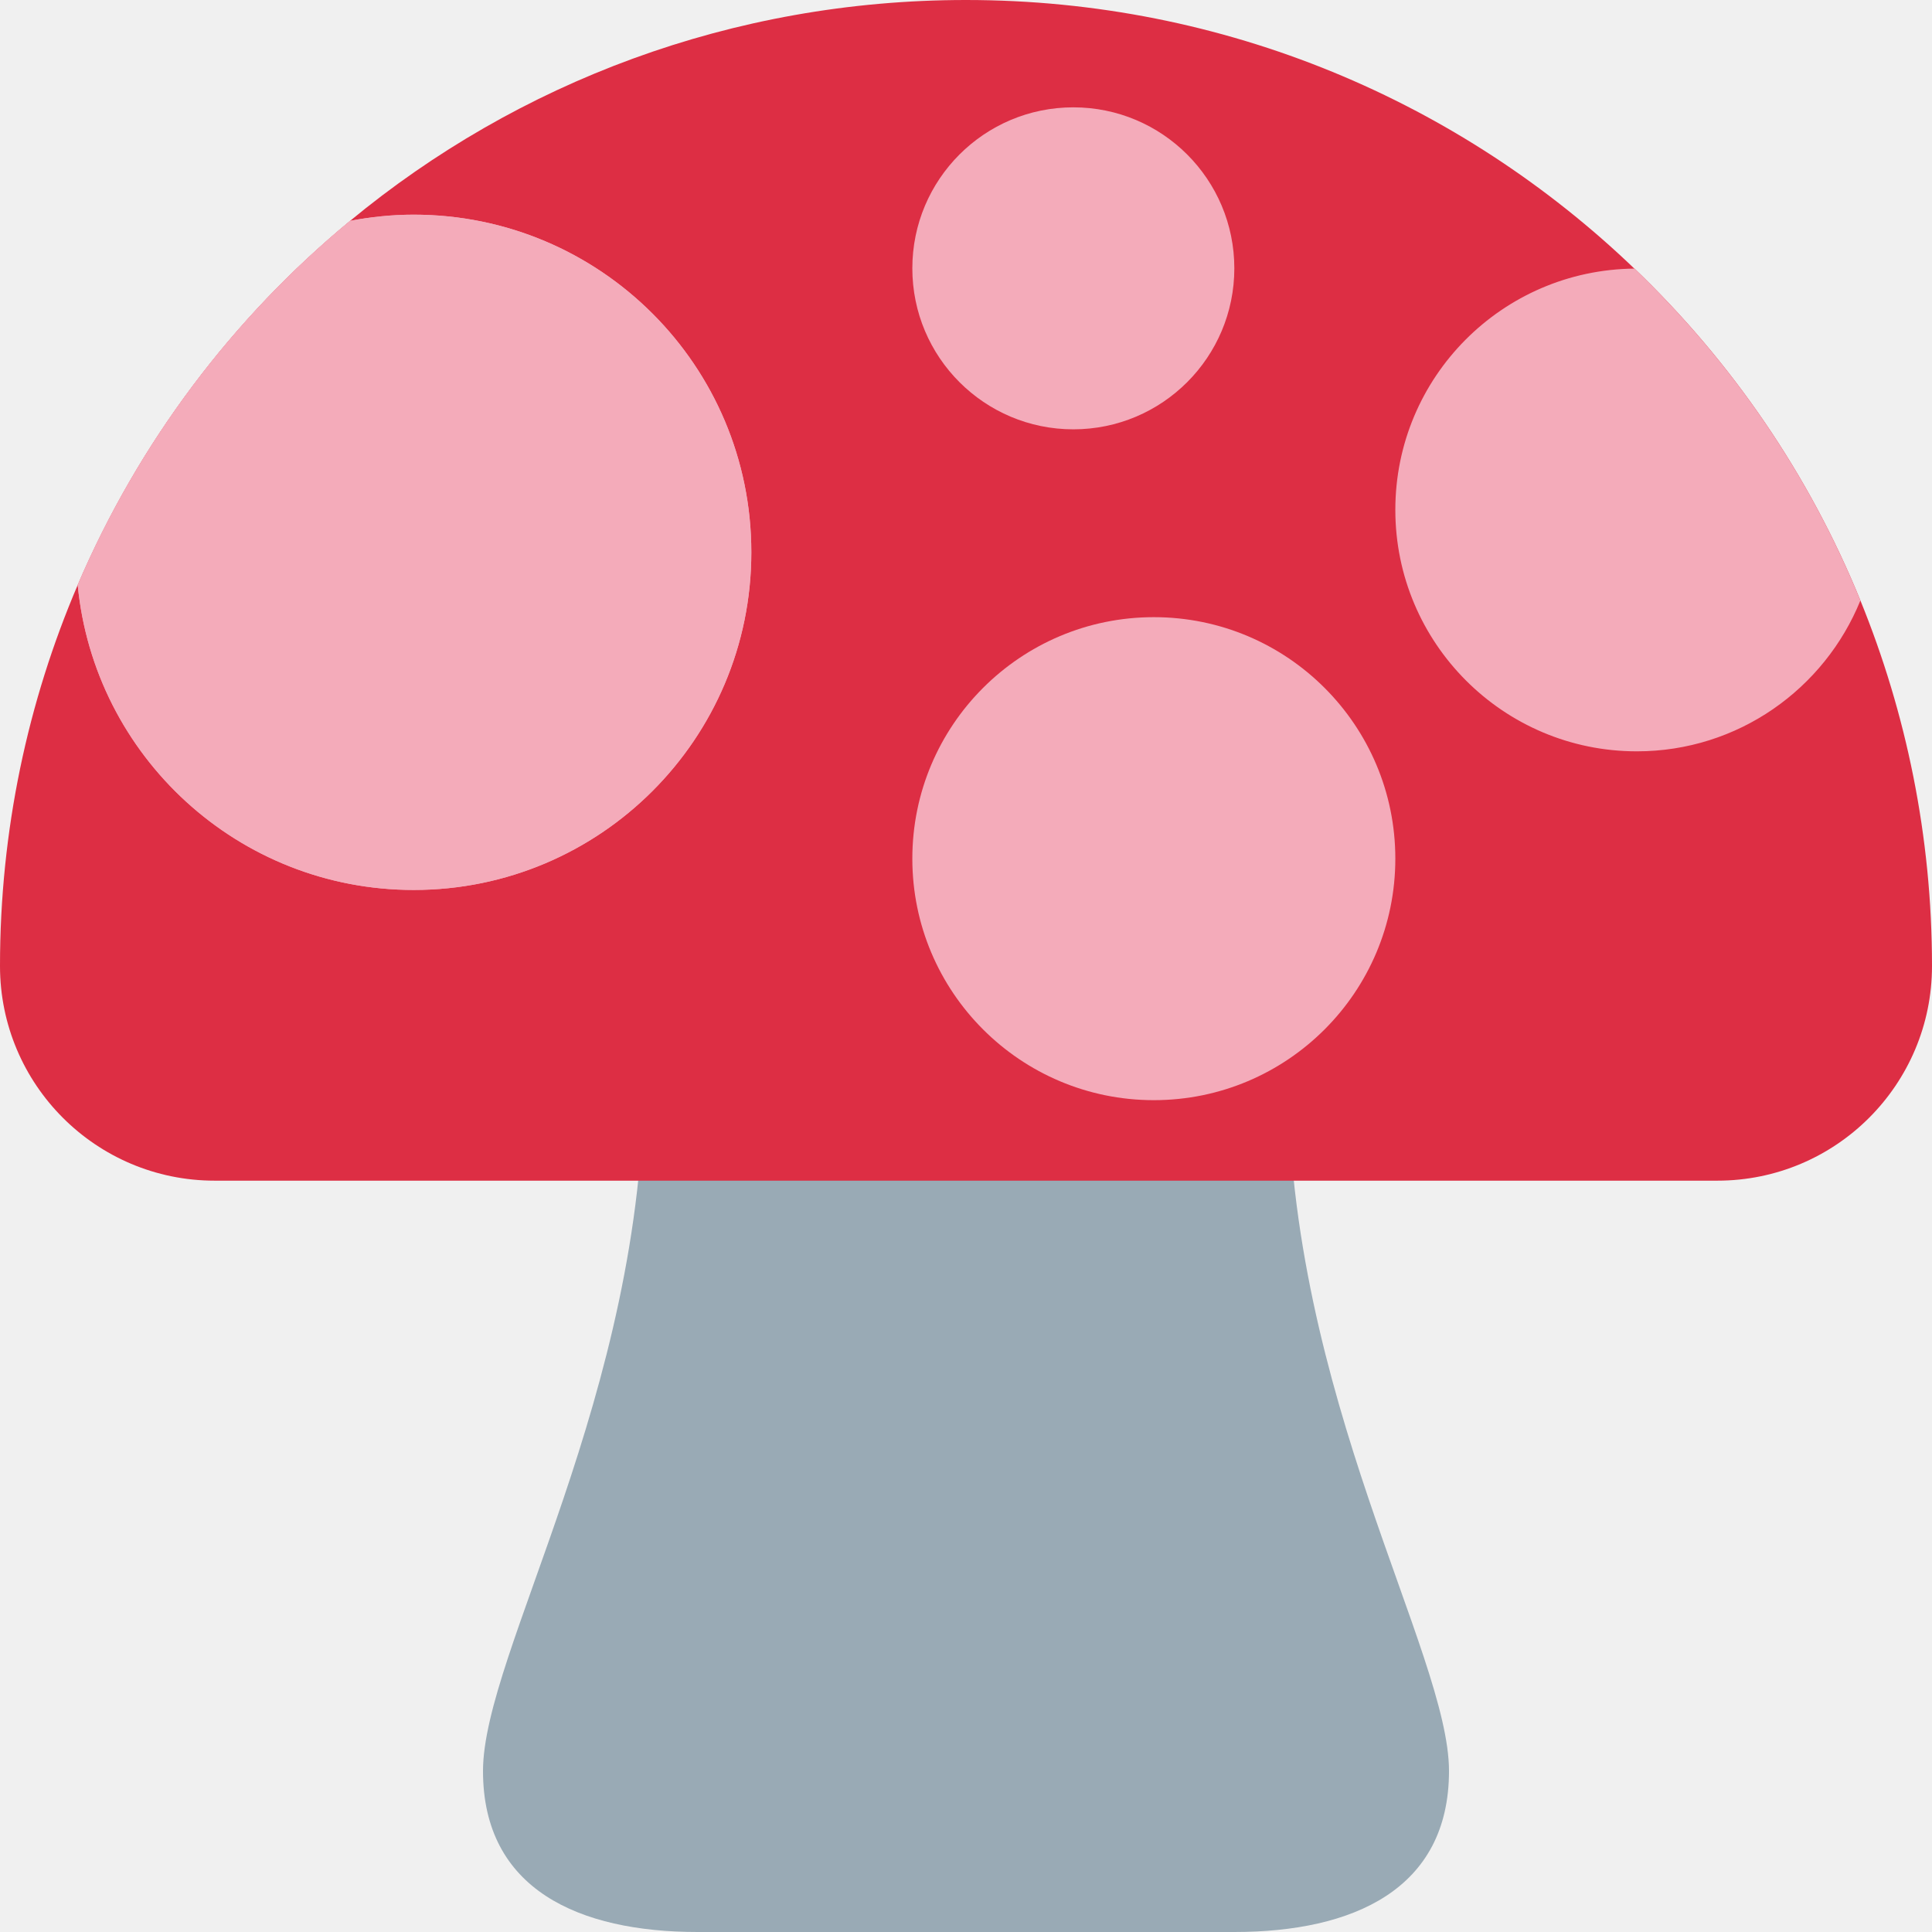
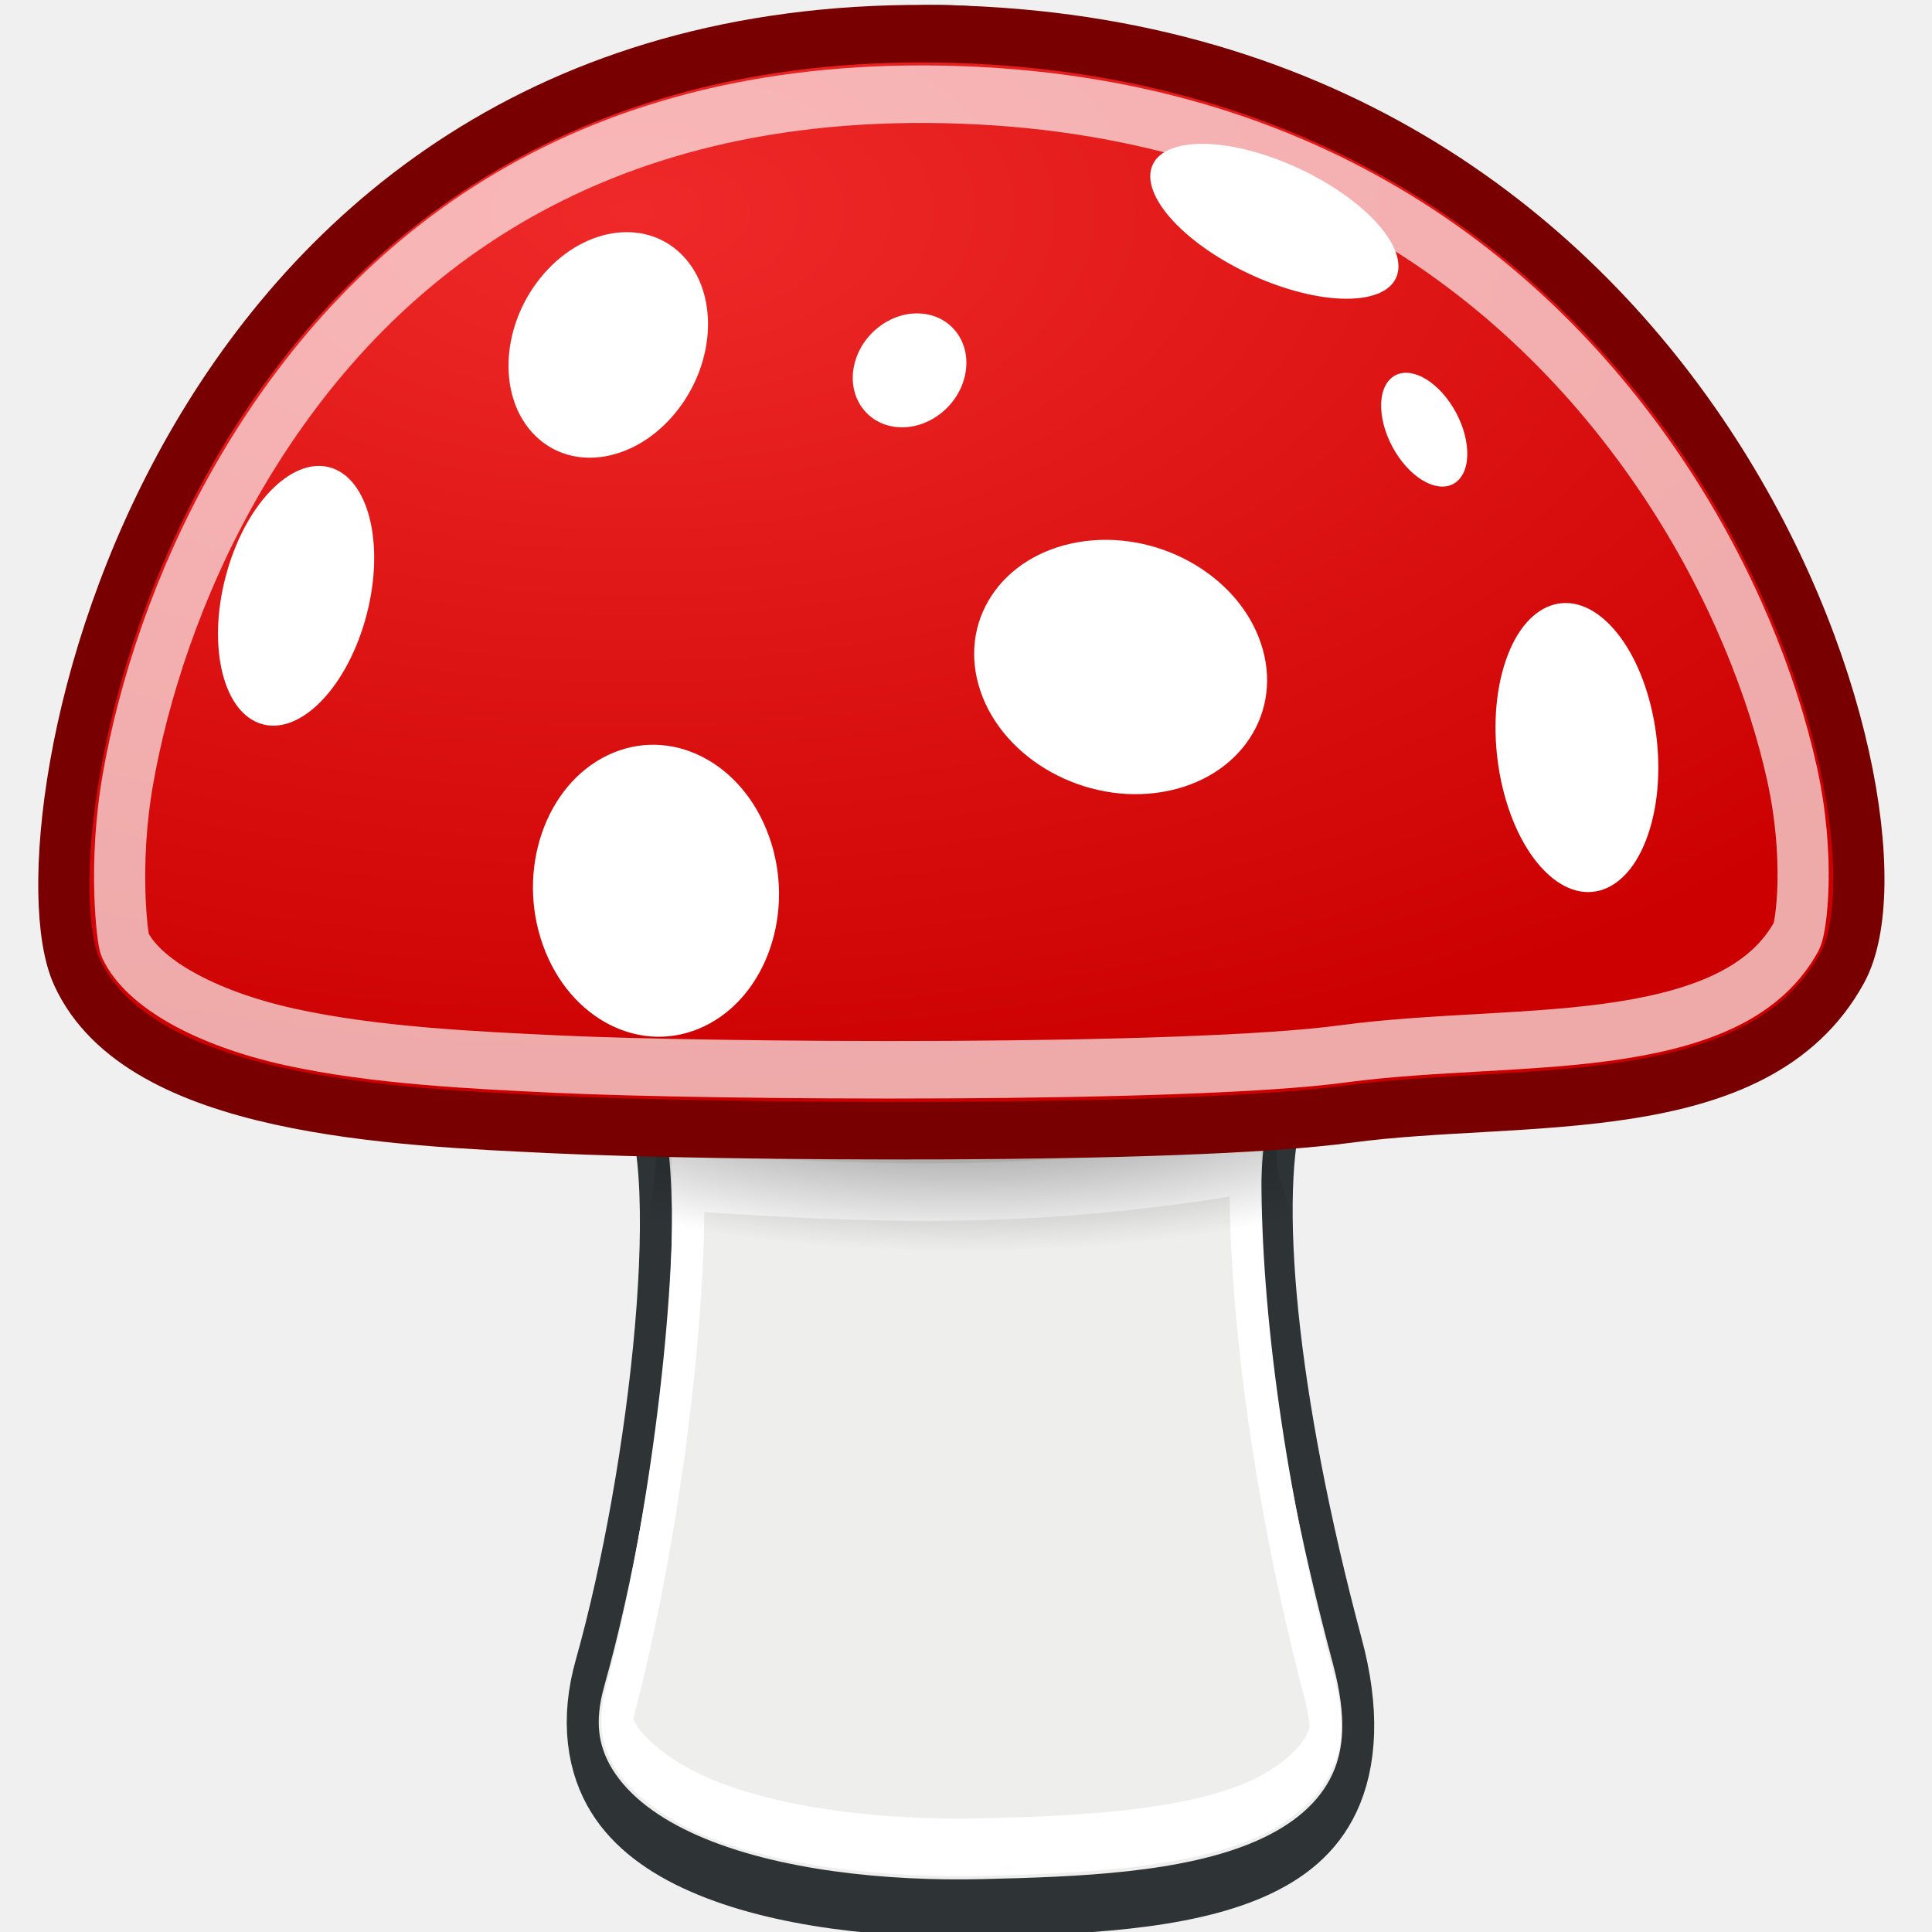
- <svg xmlns="http://www.w3.org/2000/svg" viewBox="0 0 36 36">
-   <path fill="#99AAB5" d="M27 33c0 2.209-1.791 3-4 3H13c-2.209 0-4-.791-4-3s3-7 3-13 12-6 12 0 3 10.791 3 13z" />
-   <path fill="#DD2E44" d="M34.666 11.189l-.001-.002c-.96-2.357-2.404-4.453-4.208-6.182h-.003C27.222 1.904 22.839 0 18 0 13.638 0 9.639 1.541 6.524 4.115c-2.19 1.809-3.941 4.13-5.076 6.785C.518 13.075 0 15.473 0 18c0 2.209 1.791 4 4 4h28c2.209 0 4-1.791 4-4 0-2.417-.48-4.713-1.334-6.811z" />
-   <g fill="#F4ABBA">
-     <path d="M7.708 16.583c3.475 0 6.292-2.817 6.292-6.292S11.184 4 7.708 4c-.405 0-.8.042-1.184.115-2.19 1.809-3.941 4.13-5.076 6.785.306 3.189 2.991 5.683 6.26 5.683z" />
-     <path d="M7.708 4.25c3.331 0 6.041 2.71 6.041 6.042s-2.71 6.042-6.041 6.042c-3.107 0-5.678-2.314-6.006-5.394 1.097-2.541 2.8-4.817 4.931-6.59.364-.067.726-.1 1.075-.1m0-.25c-.405 0-.8.042-1.184.115-2.19 1.809-3.941 4.13-5.076 6.785.306 3.189 2.992 5.683 6.261 5.683 3.475 0 6.291-2.817 6.291-6.292S11.184 4 7.708 4zM26 9.5c0 2.485 2.015 4.5 4.5 4.5 1.887 0 3.497-1.164 4.166-2.811l-.001-.002c-.96-2.357-2.404-4.453-4.208-6.182C27.992 5.028 26 7.029 26 9.5z" />
-     <circle cx="21.5" cy="16" r="4.5" />
-     <circle cx="20" cy="5" r="3" />
+ <svg xmlns="http://www.w3.org/2000/svg" id="svg2" height="48" width="48" version="1.0">
+   <defs id="defs4">
+     <radialGradient id="radialGradient5305" gradientUnits="userSpaceOnUse" cy="537.53" cx="436.73" gradientTransform="matrix(1.2279e-7 .17872 -.99562 6.8401e-7 748.63 140.01)" r="212.52">
+       <stop id="stop3220" offset="0" />
+       <stop id="stop3222" stop-opacity="0" offset="1" />
+     </radialGradient>
+     <radialGradient id="radialGradient5307" gradientUnits="userSpaceOnUse" cy="314.05" cx="276.82" gradientTransform="matrix(0 .88122 -1.8234 0 707.91 -204.77)" r="212.52">
+       <stop id="stop3262" stop-color="#ef2929" offset="0" />
+       <stop id="stop3264" stop-color="#c00" offset="1" />
+     </radialGradient>
+   </defs>
+   <g id="g5288" transform="matrix(.11912 0 0 .11912 -1.4307 .59834)">
+     <g id="g5267" transform="matrix(.55612 0 0 1 94.333 0)">
+       <path id="path3284" stroke-linejoin="round" d="m357.31 339.46c-25-51.89-32.62-95.94-21.66-115.92 10.7-19.5 63.76 5.48 83.51-26.73 19.47-31.76-31.66-193.85-214.54-194.81-180.36-0.935-214.33 167.06-199.53 195.76 14.54 28.2 63.72 7.23 83.514 22.31 19.796 15.09 5.112 83.53-15.336 123.81-20.194 39.79 75.402 49.97 147.04 49.02 71.63-0.94 161.27-3.05 137-53.44z" fill-rule="evenodd" stroke="#2e3436" stroke-width="12" fill="#eeeeec" />
+       <path id="path5246" d="m319.09 237.98c-84.55 7.9-144.44 5.87-209 3.62 1.05 29.48-9.91 74.95-25.309 107.68-1.47 3.13-1.388 4.57-1.156 5.63 0.232 1.05 0.83 2.36 3.031 4.34 4.404 3.96 15.084 8.86 29.154 12.28 28.14 6.84 69.17 9.15 104.35 8.69 35.76-0.47 75.76-1.51 101.59-7.84 12.92-3.17 21.66-7.95 24.72-11.6s4.13-6-0.59-15.81c-0.04-0.05-0.07-0.11-0.1-0.16-18.97-41.02-27.27-78.79-26.69-106.83z" stroke="#fff" stroke-width="12" fill="none" />
+       <path id="path2383" opacity=".551" d="m357.31 285.91c-25-51.9-32.62-42.39-21.66-62.37 10.7-19.5 63.76 5.48 83.51-26.73 19.47-31.76-31.66-193.85-214.54-194.81-180.36-0.935-214.33 167.06-199.53 195.76 14.54 28.2 63.72 7.23 83.514 22.31 19.796 15.09 5.112 29.97-15.336 70.26-20.194 39.78 70.882 14.91 142.51 13.96 71.64-0.94 165.8 32 141.53-18.38z" fill-rule="evenodd" fill="url(#radialGradient5305)" />
+     </g>
+     <g id="g5274" transform="matrix(.88922 0 0 1 23.542 0)">
+       <path id="path2387" stroke-linejoin="round" d="m303.55 227.32c40.31-4.83 95.86 1.7 115.61-30.51 19.47-31.76-31.66-193.85-214.54-194.81-180.36-0.935-214.33 167.06-199.53 195.76 14.54 28.2 74.881 30.19 111.84 31.76 36.93 1.56 146.92 2.55 186.62-2.2z" fill-rule="evenodd" stroke="#780000" stroke-width="12" fill="url(#radialGradient5307)" />
+       <path id="path3272" d="m72.617 124.5c-4.775 14.67-15.876 24.22-24.791 21.31-8.915-2.9-12.265-17.15-7.481-31.82 4.775-14.676 15.876-24.22 24.791-21.316s12.265 17.156 7.481 31.826z" fill="#fff" />
+       <path id="path3274" d="m145.64 80.871c-9.45 10.458-24.26 12.688-33.06 4.98-8.81-7.708-8.28-22.433 1.18-32.884 9.46-10.458 24.26-12.689 33.07-4.981 8.8 7.708 8.27 22.434-1.19 32.885z" fill="#fff" />
+       <path id="path3276" d="m282.76 129.11c5.48 14.38-4.82 28.27-22.99 31.03-18.17 2.75-37.33-6.68-42.78-21.06-5.48-14.38 4.82-28.28 22.99-31.03 18.17-2.76 37.33 6.67 42.78 21.06z" fill="#fff" />
+       <path id="path3278" d="m306.81 38.724c11.21 8.819 10.94 17.049-0.59 18.38-11.54 1.332-29.97-4.741-41.16-13.561-11.2-8.818-10.93-17.048 0.6-18.38 11.53-1.331 29.96 4.742 41.15 13.561z" fill="#fff" />
+       <path id="path3280" d="m374.03 167.81c-4.64 13.78-16.08 17.37-25.55 8.03-9.46-9.35-13.36-28.09-8.71-41.86 4.64-13.78 16.08-17.38 25.55-8.03 9.46 9.34 13.37 28.09 8.71 41.86z" fill="#fff" />
+       <path id="path3282" d="m167.42 169.44c6.27 15.6-0.53 33.33-15.19 39.58-14.65 6.25-31.61-1.33-37.86-16.94-6.27-15.6 0.53-33.32 15.18-39.58 14.66-6.25 31.61 1.34 37.87 16.94z" fill="#fff" />
+       <path id="path3288" d="m213.4 73.159c-1.54 6.54-8.62 11.423-15.82 10.905-7.19-0.518-11.78-6.241-10.23-12.78 1.54-6.54 8.63-11.423 15.82-10.905 7.2 0.518 11.78 6.24 10.23 12.78z" fill="#fff" />
+       <path id="path3290" d="m331.07 87.891c0.86 6.293-2.92 9.92-8.44 8.099-5.52-1.82-10.68-8.398-11.53-14.689-0.86-6.293 2.92-9.92 8.44-8.099 5.51 1.82 10.68 8.398 11.53 14.689z" fill="#fff" />
+       <path id="path5251" opacity=".662" stroke-linejoin="round" d="m204.56 14.625c-86.25-0.449-134.96 38.454-162.25 80.969-13.643 21.256-21.629 43.536-25.248 61.786-3.618 18.24-1.247 33.62-0.75 34.59 4.068 7.89 18.629 15.34 38.719 19.28s43.895 4.87 62.439 5.66c36.09 1.53 147.8 2.27 184.56-2.13 21.51-2.57 45.33-2.14 65.28-4.94 19.96-2.79 34.18-8.34 41.1-19.62 1.07-1.76 3.38-16.13-1.1-34.06-4.47-17.94-14.07-39.82-29.65-60.754-31.17-41.873-85.38-80.324-173.1-80.781z" stroke="#fff" stroke-width="12" fill="none" />
+     </g>
  </g>
</svg>
